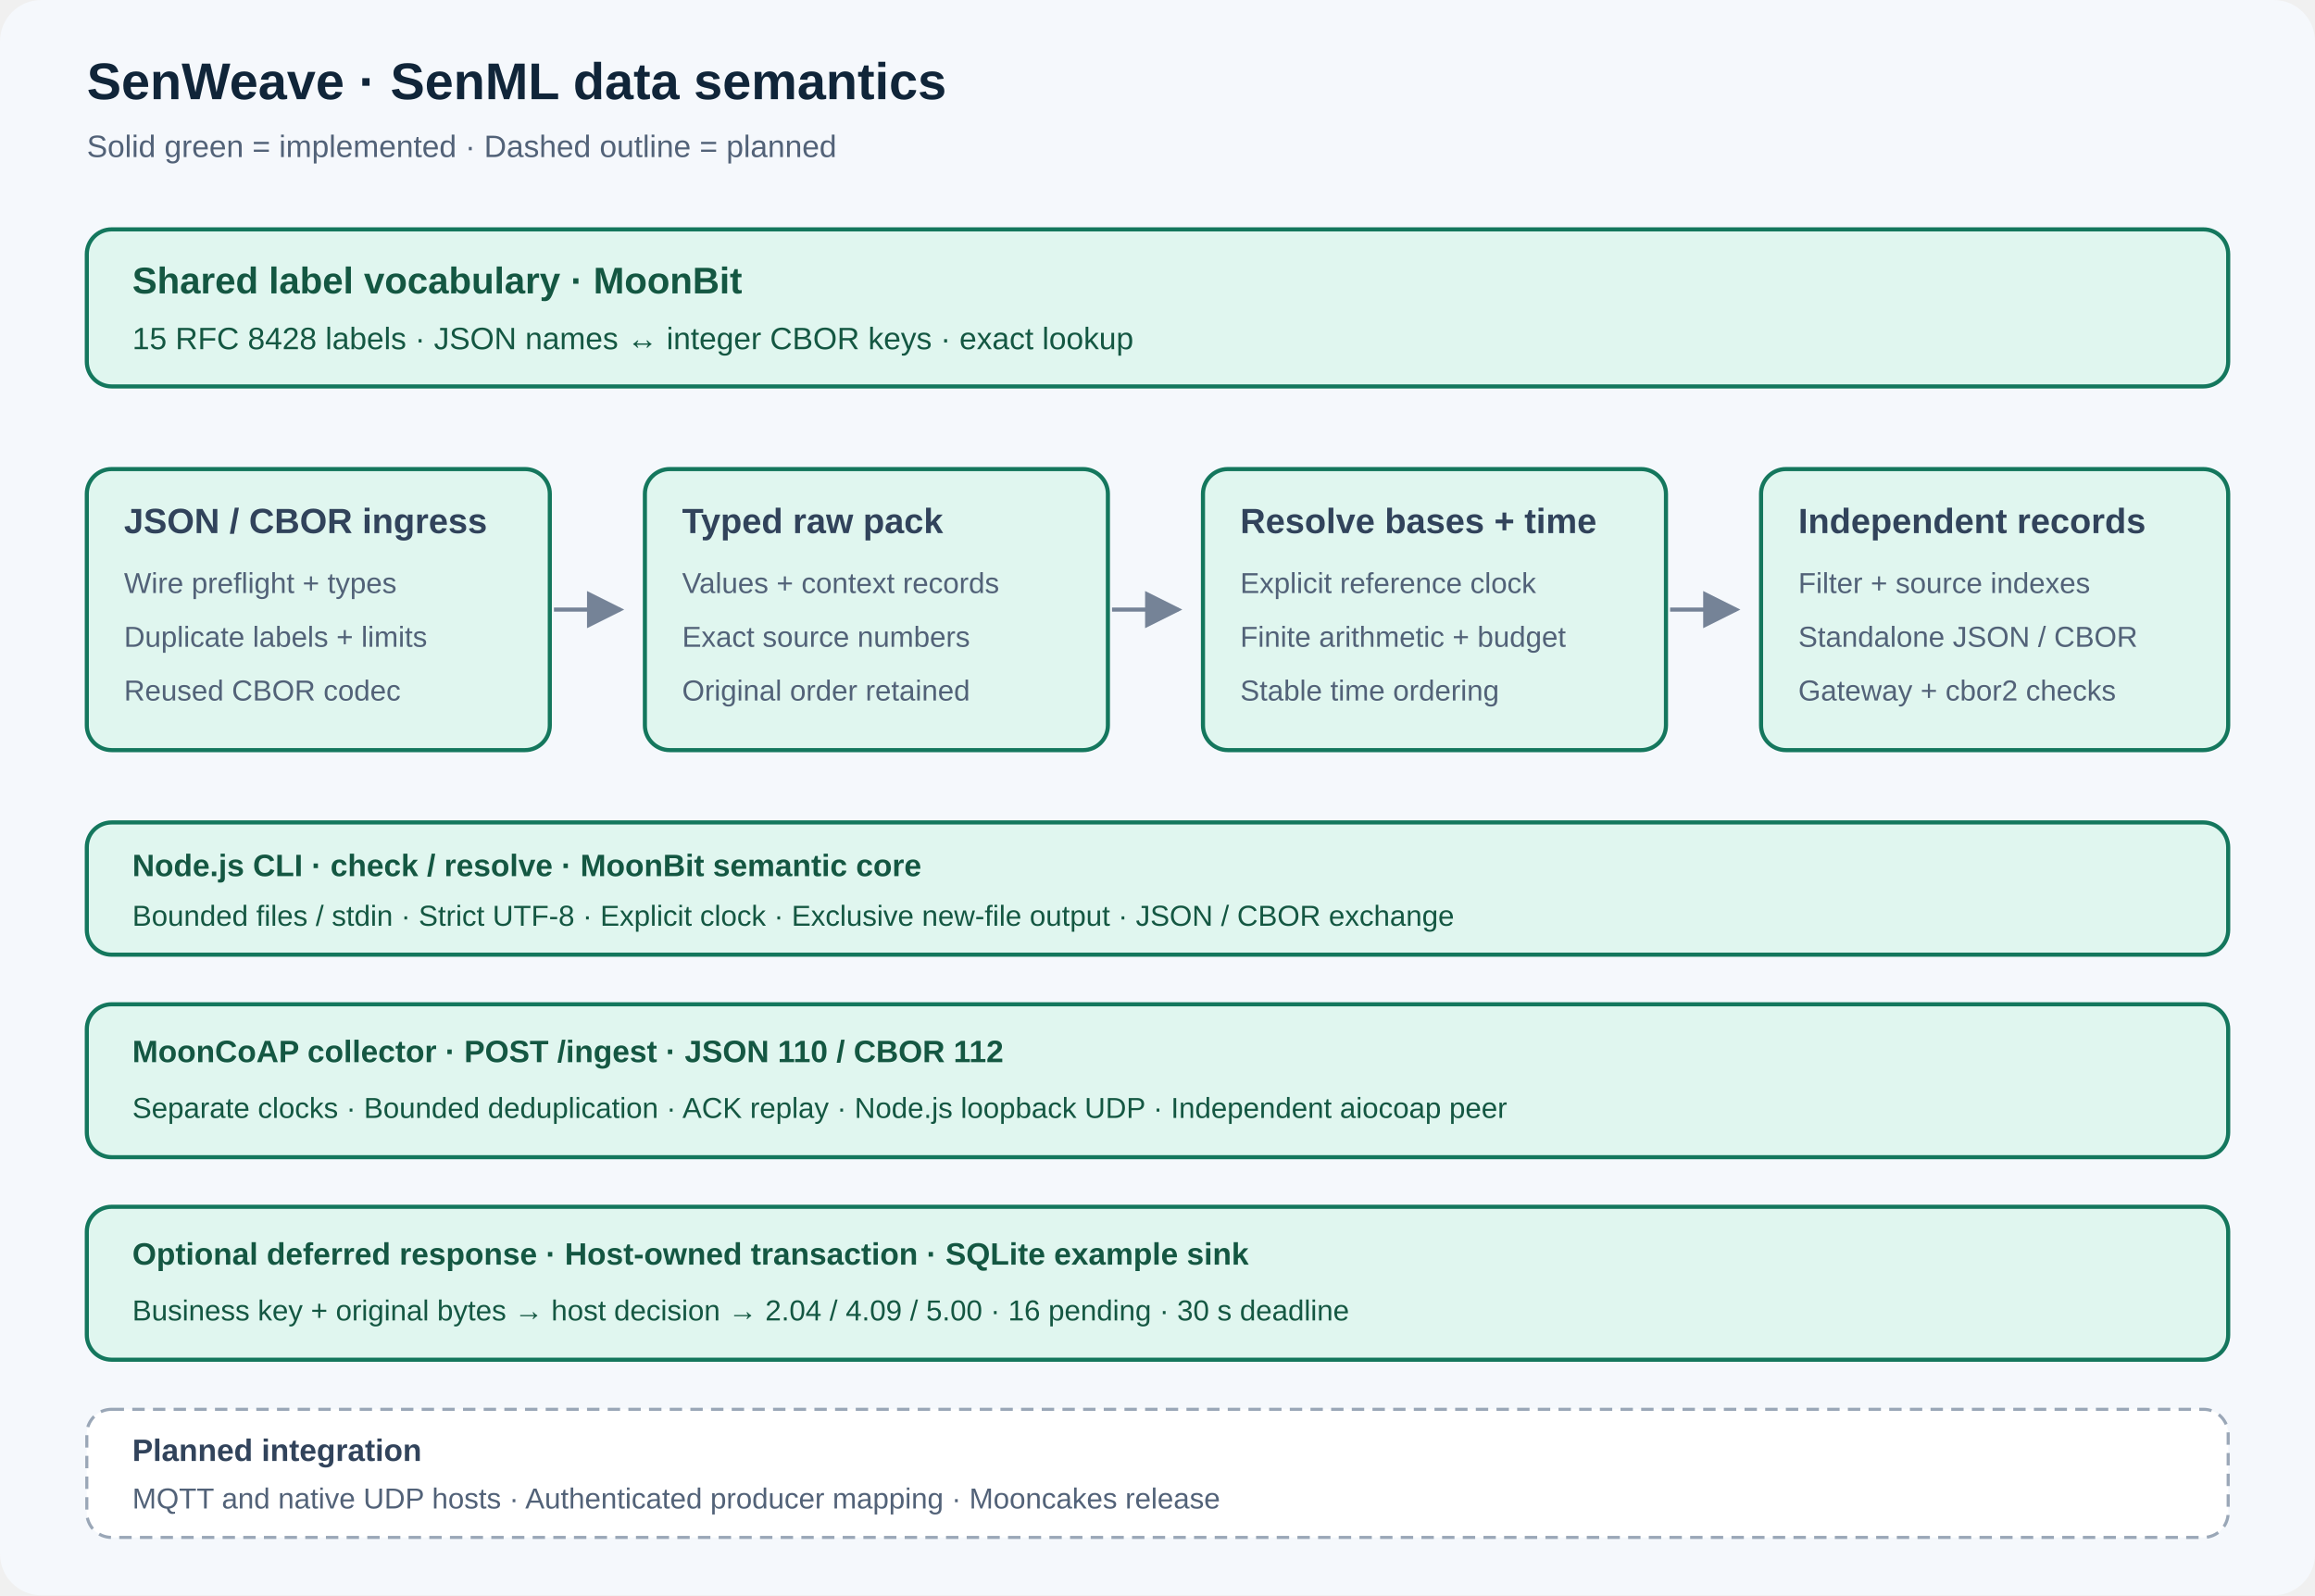
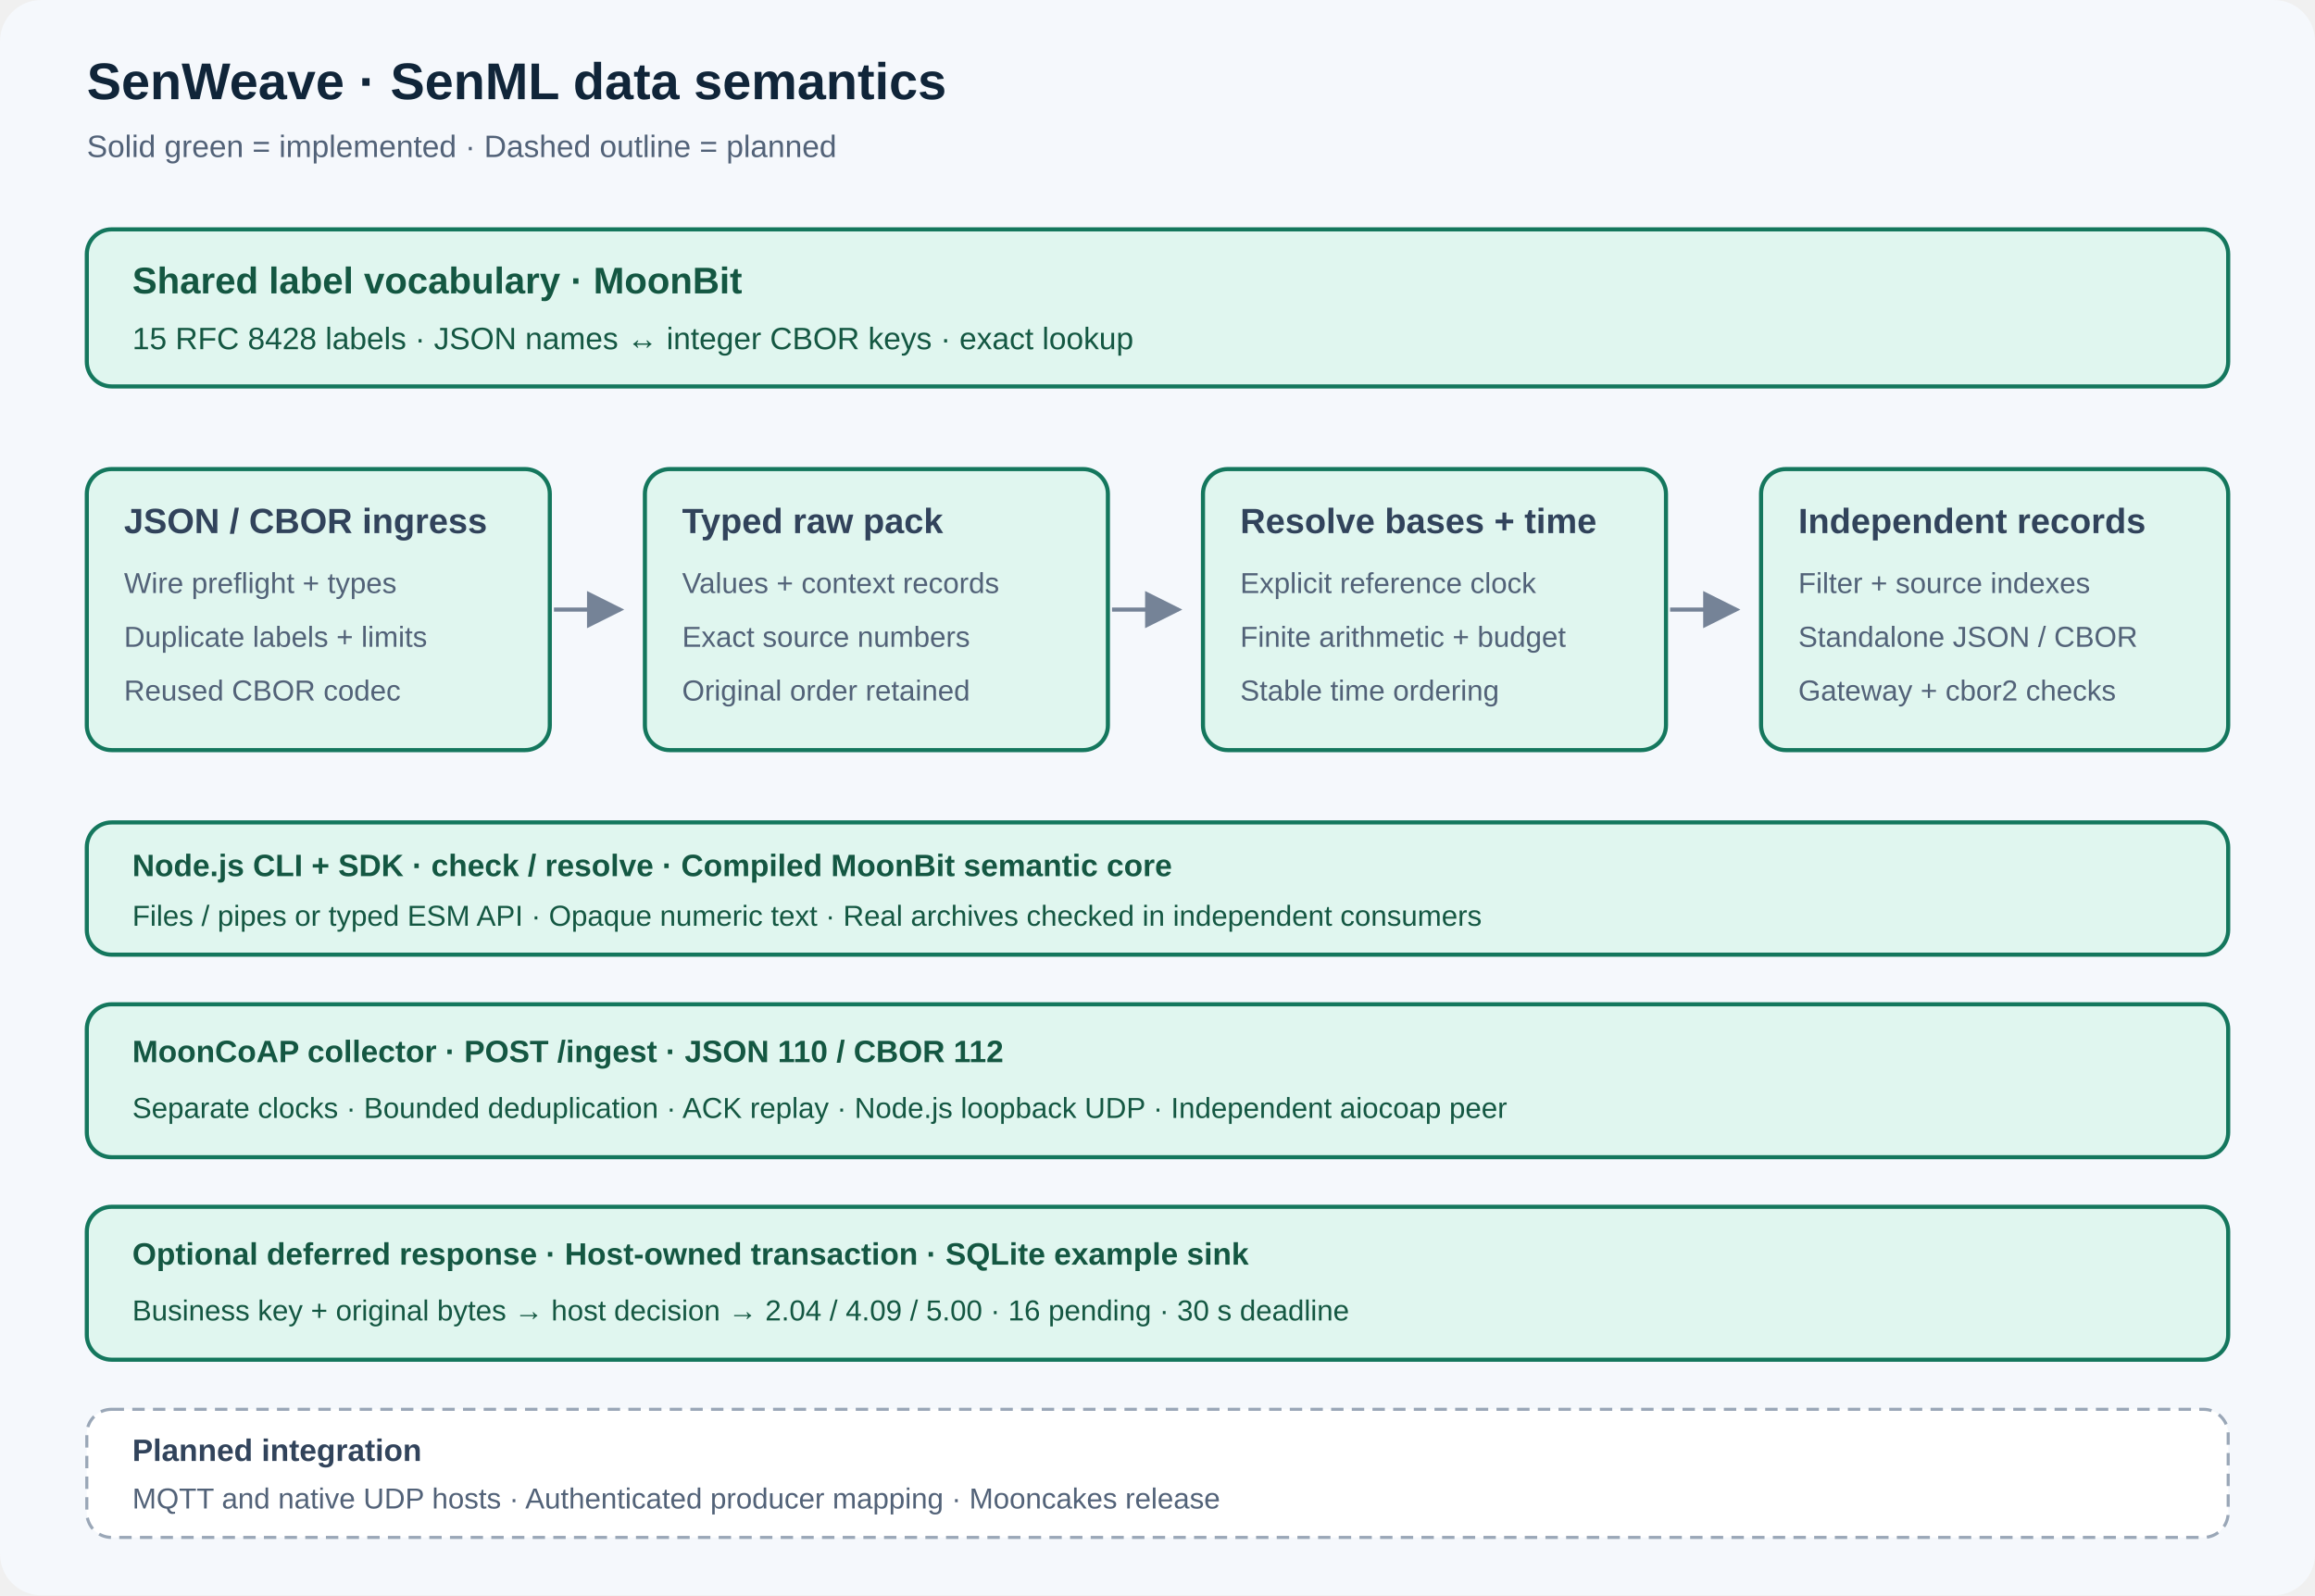
<svg xmlns="http://www.w3.org/2000/svg" width="1120" height="772" viewBox="0 0 1120 772" role="img" aria-labelledby="title desc">
  <defs>
    <marker id="arrow" markerWidth="9" markerHeight="9" refX="8" refY="4.5" orient="auto">
      <path d="M0 0L9 4.5L0 9" fill="#758397" />
    </marker>
  </defs>
  <rect width="1120" height="772" rx="20" fill="#f5f8fc" />
  <g font-family="Segoe UI,Arial,sans-serif">
    <text x="42" y="48" font-size="25" font-weight="700" fill="#102539">SenWeave · SenML data semantics</text>
    <text x="42" y="76" font-size="15" fill="#526278">Solid green = implemented · Dashed outline = planned</text>
    <rect x="42" y="111" width="1036" height="76" rx="12" fill="#e0f6ef" stroke="#14775d" stroke-width="2" />
    <text x="64" y="142" font-size="18" font-weight="600" fill="#145742">Shared label vocabulary · MoonBit</text>
    <text x="64" y="169" font-size="15" fill="#145742">15 RFC 8428 labels · JSON names ↔ integer CBOR keys · exact lookup</text>
    <g fill="#e0f6ef" stroke="#14775d" stroke-width="2">
      <rect x="42" y="227" width="224" height="136" rx="12" />
      <rect x="312" y="227" width="224" height="136" rx="12" />
      <rect x="582" y="227" width="224" height="136" rx="12" />
      <rect x="852" y="227" width="226" height="136" rx="12" />
    </g>
    <g fill="#31435b" font-size="17" font-weight="600">
      <text x="60" y="258">JSON / CBOR ingress</text>
      <text x="330" y="258">Typed raw pack</text>
      <text x="600" y="258">Resolve bases + time</text>
      <text x="870" y="258">Independent records</text>
    </g>
    <g fill="#526278" font-size="14">
      <text x="60" y="287">Wire preflight + types</text>
      <text x="60" y="313">Duplicate labels + limits</text>
      <text x="60" y="339">Reused CBOR codec</text>
      <text x="330" y="287">Values + context records</text>
      <text x="330" y="313">Exact source numbers</text>
      <text x="330" y="339">Original order retained</text>
      <text x="600" y="287">Explicit reference clock</text>
      <text x="600" y="313">Finite arithmetic + budget</text>
      <text x="600" y="339">Stable time ordering</text>
      <text x="870" y="287">Filter + source indexes</text>
      <text x="870" y="313">Standalone JSON / CBOR</text>
      <text x="870" y="339">Gateway + cbor2 checks</text>
    </g>
    <g stroke="#758397" stroke-width="2" marker-end="url(#arrow)">
      <path d="M268 295h32" />
      <path d="M538 295h32" />
      <path d="M808 295h32" />
    </g>
    <rect x="42" y="398" width="1036" height="64" rx="12" fill="#e0f6ef" stroke="#14775d" stroke-width="2" />
-     <text x="64" y="424" font-size="15" font-weight="600" fill="#145742">Node.js CLI · check / resolve · MoonBit semantic core</text>
-     <text x="64" y="448" font-size="14" fill="#145742">Bounded files / stdin · Strict UTF-8 · Explicit clock · Exclusive new-file output · JSON / CBOR exchange</text>
+     <text x="64" y="424" font-size="15" font-weight="600" fill="#145742">Node.js CLI + SDK · check / resolve · Compiled MoonBit semantic core</text>
+     <text x="64" y="448" font-size="14" fill="#145742">Files / pipes or typed ESM API · Opaque numeric text · Real archives checked in independent consumers</text>
    <rect x="42" y="486" width="1036" height="74" rx="12" fill="#e0f6ef" stroke="#14775d" stroke-width="2" />
    <text x="64" y="514" font-size="15" font-weight="600" fill="#145742">MoonCoAP collector · POST /ingest · JSON 110 / CBOR 112</text>
    <text x="64" y="541" font-size="14" fill="#145742">Separate clocks · Bounded deduplication · ACK replay · Node.js loopback UDP · Independent aiocoap peer</text>
    <rect x="42" y="584" width="1036" height="74" rx="12" fill="#e0f6ef" stroke="#14775d" stroke-width="2" />
    <text x="64" y="612" font-size="15" font-weight="600" fill="#145742">Optional deferred response · Host-owned transaction · SQLite example sink</text>
    <text x="64" y="639" font-size="14" fill="#145742">Business key + original bytes → host decision → 2.04 / 4.09 / 5.00 · 16 pending · 30 s deadline</text>
    <rect x="42" y="682" width="1036" height="62" rx="12" fill="#fff" stroke="#9aa7b7" stroke-width="1.5" stroke-dasharray="6 4" />
    <text x="64" y="707" font-size="15" font-weight="600" fill="#31435b">Planned integration</text>
    <text x="64" y="730" font-size="14" fill="#526278">MQTT and native UDP hosts · Authenticated producer mapping · Mooncakes release</text>
  </g>
</svg>
